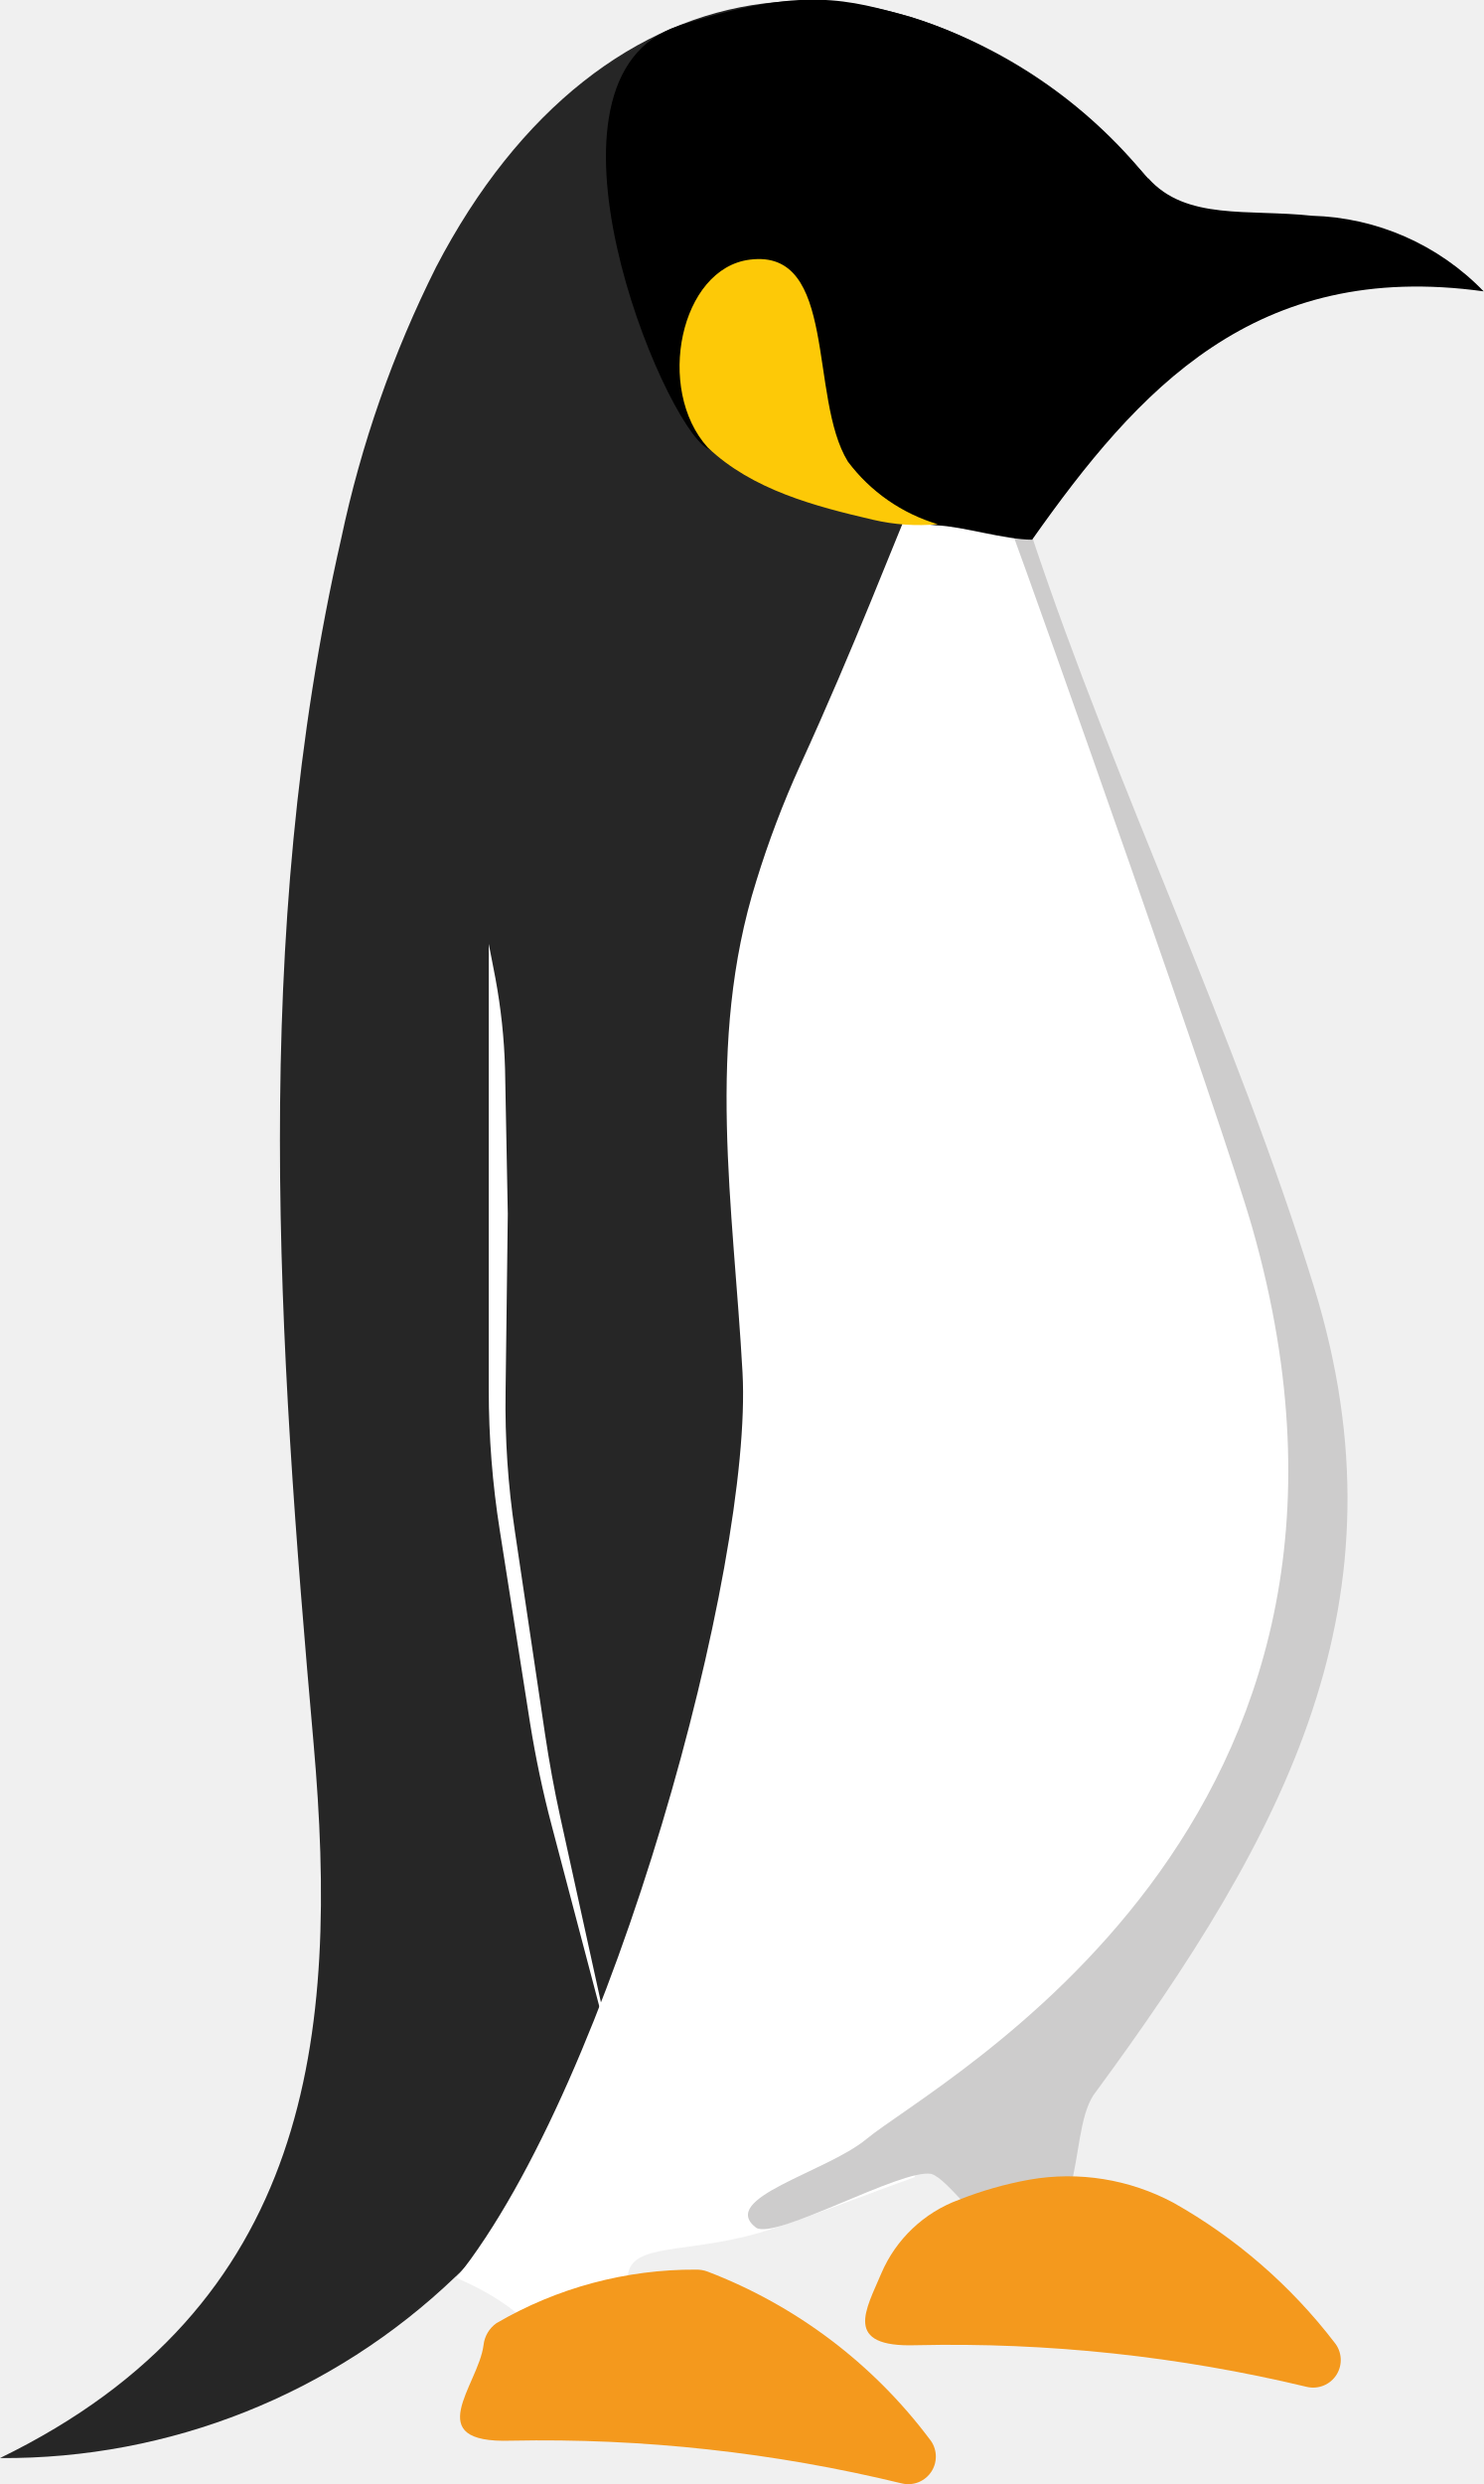
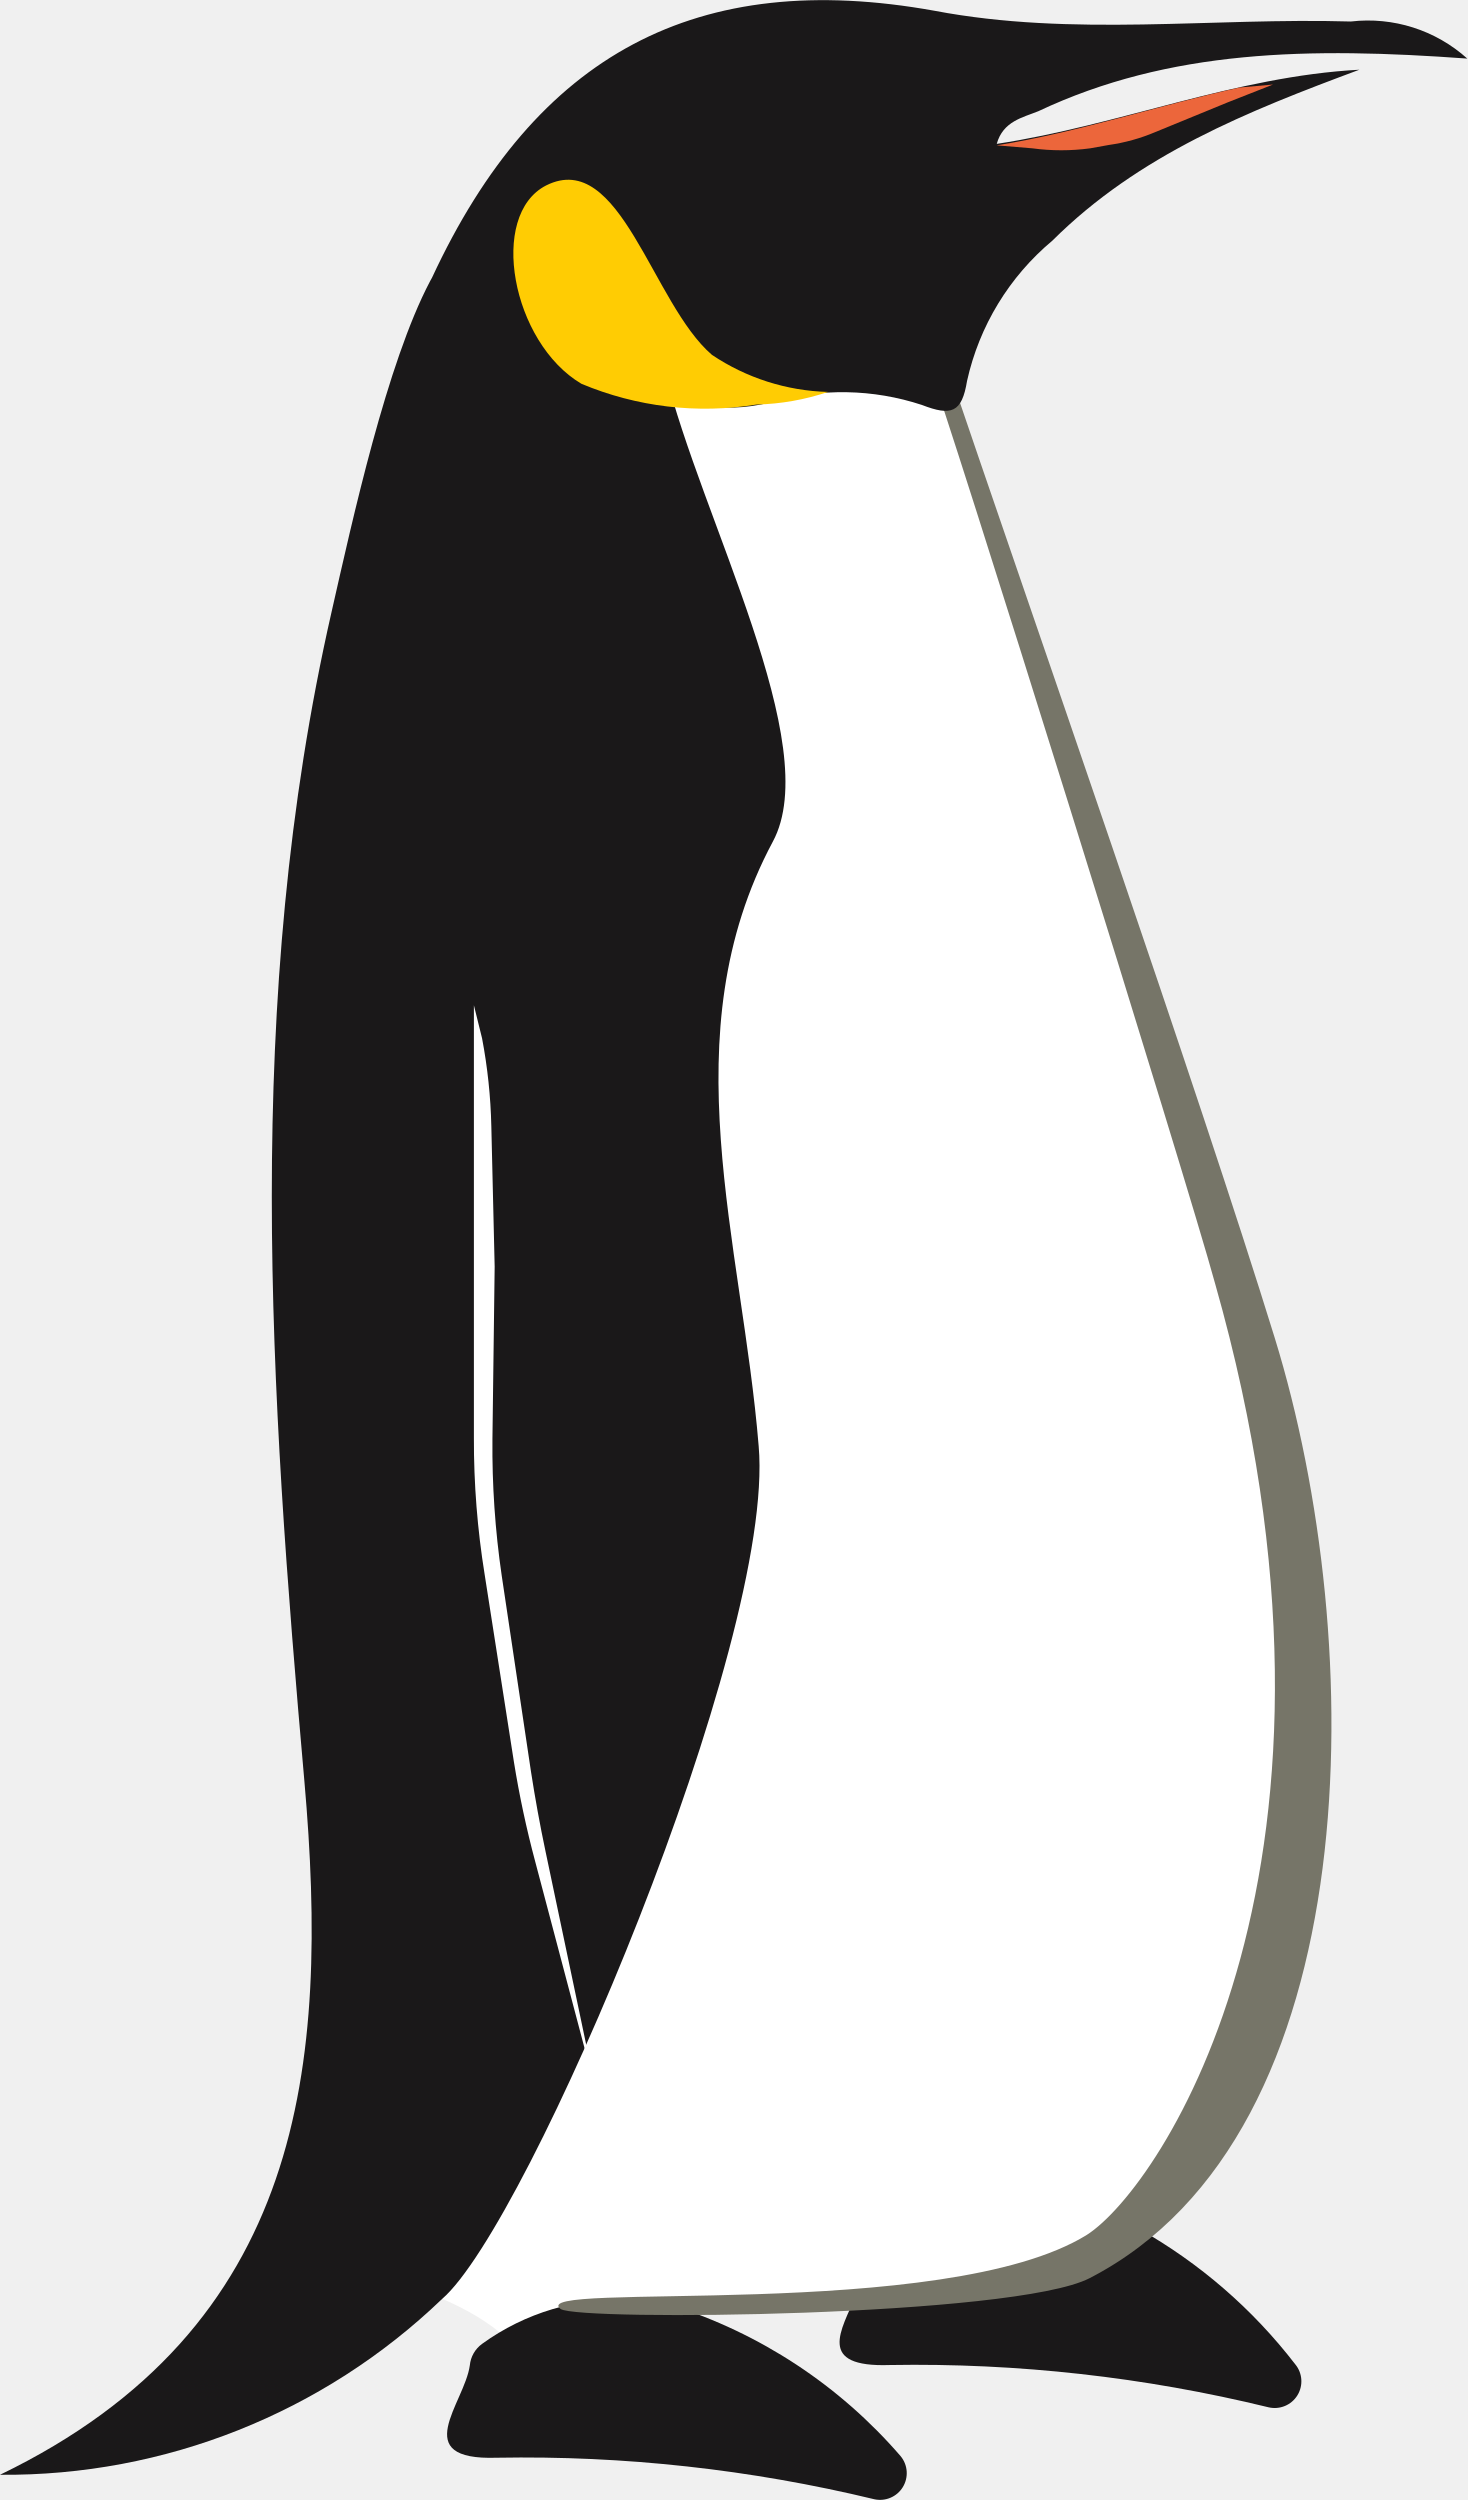
- <svg xmlns="http://www.w3.org/2000/svg" viewBox="0 0 53.79 90.03">
+ <svg xmlns="http://www.w3.org/2000/svg" viewBox="0 0 39.57 67.42">
  <defs>
-     <style>.cls-1{fill:#262626;}.cls-2{fill:#fff;}.cls-3{fill:#cdcccc;}.cls-4{fill:#f4991d;}.cls-5{fill:#fdc907;}</style>
+     <style>.cls-1{fill:#1a1819;}.cls-2{fill:#fff;}.cls-3{fill:#767568;}.cls-4{fill:#ffcc03;}.cls-5{fill:#ec663b;}</style>
  </defs>
  <g id="Capa_2" data-name="Capa 2">
    <g id="Capa_1-2" data-name="Capa 1">
-       <path class="cls-1" d="M16.51,82.52A23.62,23.62,0,0,1,0,89.09C11.31,83.59,12.3,73.8,11.37,63.2c-1.29-14.6-2.3-29.18,1-43.68a40.75,40.75,0,0,1,3.44-9.84c6-11.53,17.1-12.88,25.81-3.22C38,9.71,33.31,22.81,30.41,28.23c-3.85,7.2-2.7,14.85-2.08,22.48C28.93,58,19.73,79.72,16.51,82.52Z" />
-       <path class="cls-2" d="M36,16c2.46,9.49,11.64,26,11.68,36,0,8.89-5,18.71-10.85,23.18-1.6,1.22-3.28,1.76-3.67,3.73-1.86.66-3.1,1.18-5.17,1.87-2.71.91-4.82.49-5.18,1.48-.14.39-.06,1.07,1.15,2.31-2.29,2-1,1.85-3.93,1.62,0-1.67-1.7-2.86-3.48-3.63,5.65-7.07,10.75-25.84,10.37-32.81-.33-6-1.35-11.94.5-17.82A34.91,34.91,0,0,1,29,27.76c2-4.37,3.37-8,4.4-10.42" />
-       <path class="cls-3" d="M27.41,80.74c-1.39-1.07,2.53-2,4-3.21,2.57-2.13,20.15-11.36,14-33-1.1-3.87-7.81-22.8-8.79-25.44,0,0-.89-.58.19,0l.08.05c.35.18.42,0,.55.38,3,9,7.36,17.92,10.2,27.13,3.5,11.37-1,19.78-8,29.29-1,1.55-.07,5.62-3.42,5-.59-.1-1.88-2-2.46-2.15C32.69,78.59,28.12,81.2,27.41,80.74Z" />
-       <path d="M41.63,6.46C43,8,45.25,7.57,47.57,7.82a9,9,0,0,1,6.22,2.74c-8.29-1.15-12.53,3.56-16.37,9-1,0-2.5-.48-3.47-.52-1.83-.14-7.35-2.27-8.3-2.78C24,15.32,18.88,2.8,24.62.93,29.13-.54,30.79,0,33,.61a18,18,0,0,1,8.6,5.85" />
-       <path class="cls-4" d="M18,84.2a14.21,14.21,0,0,1,7.24-1.94,1.14,1.14,0,0,1,.41.07,18.2,18.2,0,0,1,8.05,6.07,1,1,0,0,1-1,1.61,55.27,55.27,0,0,0-14.17-1.55c-3.33.11-1.19-2-1-3.46A1.12,1.12,0,0,1,18,84.2Z" />
-       <path class="cls-5" d="M34,19a7.36,7.36,0,0,1-2.34-.16c-2.11-.49-4.38-1.08-6-2.62-1.91-2.11-1-6.5,1.53-6.81,3.19-.4,2.12,5,3.55,7.32A6.33,6.33,0,0,0,34,19" />
-       <path class="cls-2" d="M22.28,74.82,20,66.16c-.32-1.21-.58-2.45-.78-3.69l-1.1-7a32.36,32.36,0,0,1-.4-5.1V34.21l.24,1.24a21.22,21.22,0,0,1,.35,3.28L18.41,44l-.08,6.44a30.83,30.83,0,0,0,.34,5.08l1.09,7.33c.15,1,.33,2,.55,3Z" />
-       <path class="cls-4" d="M34.76,79.73A13.46,13.46,0,0,1,37.32,79a8.1,8.1,0,0,1,5.23.84,19.29,19.29,0,0,1,5.83,5.06,1,1,0,0,1-1,1.61A55.32,55.32,0,0,0,33.22,85c-2.7.09-1.81-1.31-1.27-2.6A4.89,4.89,0,0,1,34.76,79.73Z" />
+       <path class="cls-1" d="M25.1,60a9.92,9.92,0,0,1,1.85-.5,5.81,5.81,0,0,1,3.77.61,14,14,0,0,1,4.21,3.65.72.72,0,0,1-.72,1.16A40.15,40.15,0,0,0,24,63.78c-2,.07-1.31-.94-.92-1.87A3.57,3.57,0,0,1,25.1,60Z" />
+       <path class="cls-2" d="M25.48,10.41c.47,1.77,6.75,21.5,8.92,29.52,2.22,8.24-.36,17.71-4.6,20.93-1.15.88-7.69,1.18-9.26,1.3-2.35.17-4-.35-4.12,0s0,.39.85,1.28c-1.65,1.46-.73,1.34-2.84,1.17,0-1.2-1.22-2.06-2.51-2.62,4.08-5.1,7.76-18.65,7.49-23.69-.24-4.3-1.76-9.42-.42-13.67.32-1,1.17-3.28,1-4.33-1.38-7.54-3.27-9-2.52-10.66" />
+       <path class="cls-1" d="M13,63.21a6.29,6.29,0,0,1,4-1.19c.1,0,1,.11,1.09.14a13.57,13.57,0,0,1,6.2,4.08.72.72,0,0,1-.71,1.16A40.28,40.28,0,0,0,13.4,66.28c-2.41.08-.87-1.47-.73-2.49A.81.81,0,0,1,13,63.21Z" />
+       <path class="cls-3" d="M15.12,62.27c-1-.77,10.37.37,14.19-2,2-1.28,7.89-10.05,3.46-25.65C32,31.79,25.64,11.4,24.93,9.5c0,0-.65-.42.13,0l.06,0c.25.14.31,0,.4.28,2.2,6.49,6.81,19.66,8.86,26.31,2.53,8.21,2.57,21.45-5,25.35C27.35,62.48,15.64,62.6,15.12,62.27Z" />
+       <path class="cls-1" d="M28,3c3.54-1.67,7.32-1.73,11.57-1.42a4,4,0,0,0-3.14-1C32.69.47,28.94,1,25.2.29,18.81-.86,14.46,1.44,11.65,7.49l-.05.09C10.43,9.8,9.51,14,8.94,16.51,6.55,27,7.28,37.51,8.21,48.05c.67,7.65,0,14.72-8.21,18.69A17,17,0,0,0,11.92,62c2.33-2,9-17.73,8.54-23-.45-5.51-2.4-11.1.38-16.3C22.25,20.09,18.91,14,17.93,10c.52.92,1.42,1.19,2.87.85a6.85,6.85,0,0,1,4.06.07c.8.31,1.08.21,1.22-.65a6.87,6.87,0,0,1,2.3-3.78C30.71,4.17,33.65,3,36.66,1.88c-3.36.18-6.47,1.5-9.78,2C27.05,3.27,27.58,3.17,28,3Z" />
+       <path class="cls-4" d="M22.33,10.57a6.52,6.52,0,0,1-1.93.34,8.62,8.62,0,0,1-4.72-.56C13.8,9.24,13.16,5.8,14.73,5c2-1,2.86,3.19,4.47,4.57a5.9,5.9,0,0,0,3.13,1" />
+       <path class="cls-5" d="M27.84,4A5.82,5.82,0,0,0,29.4,4l.5-.09a5,5,0,0,0,1.26-.35l1.95-.8,1.22-.48-.9.08c-2.18.48-4.32,1.2-6.55,1.56Z" />
+       <path class="cls-2" d="M16.08,56.43l-1.65-6.24a27,27,0,0,1-.57-2.67l-.79-5.06a22.73,22.73,0,0,1-.29-3.68V27.11L13,28a14.43,14.43,0,0,1,.25,2.37l.09,3.79-.06,4.65a23.87,23.87,0,0,0,.25,3.68l.79,5.29c.11.71.24,1.43.39,2.14Z" />
    </g>
  </g>
</svg>
